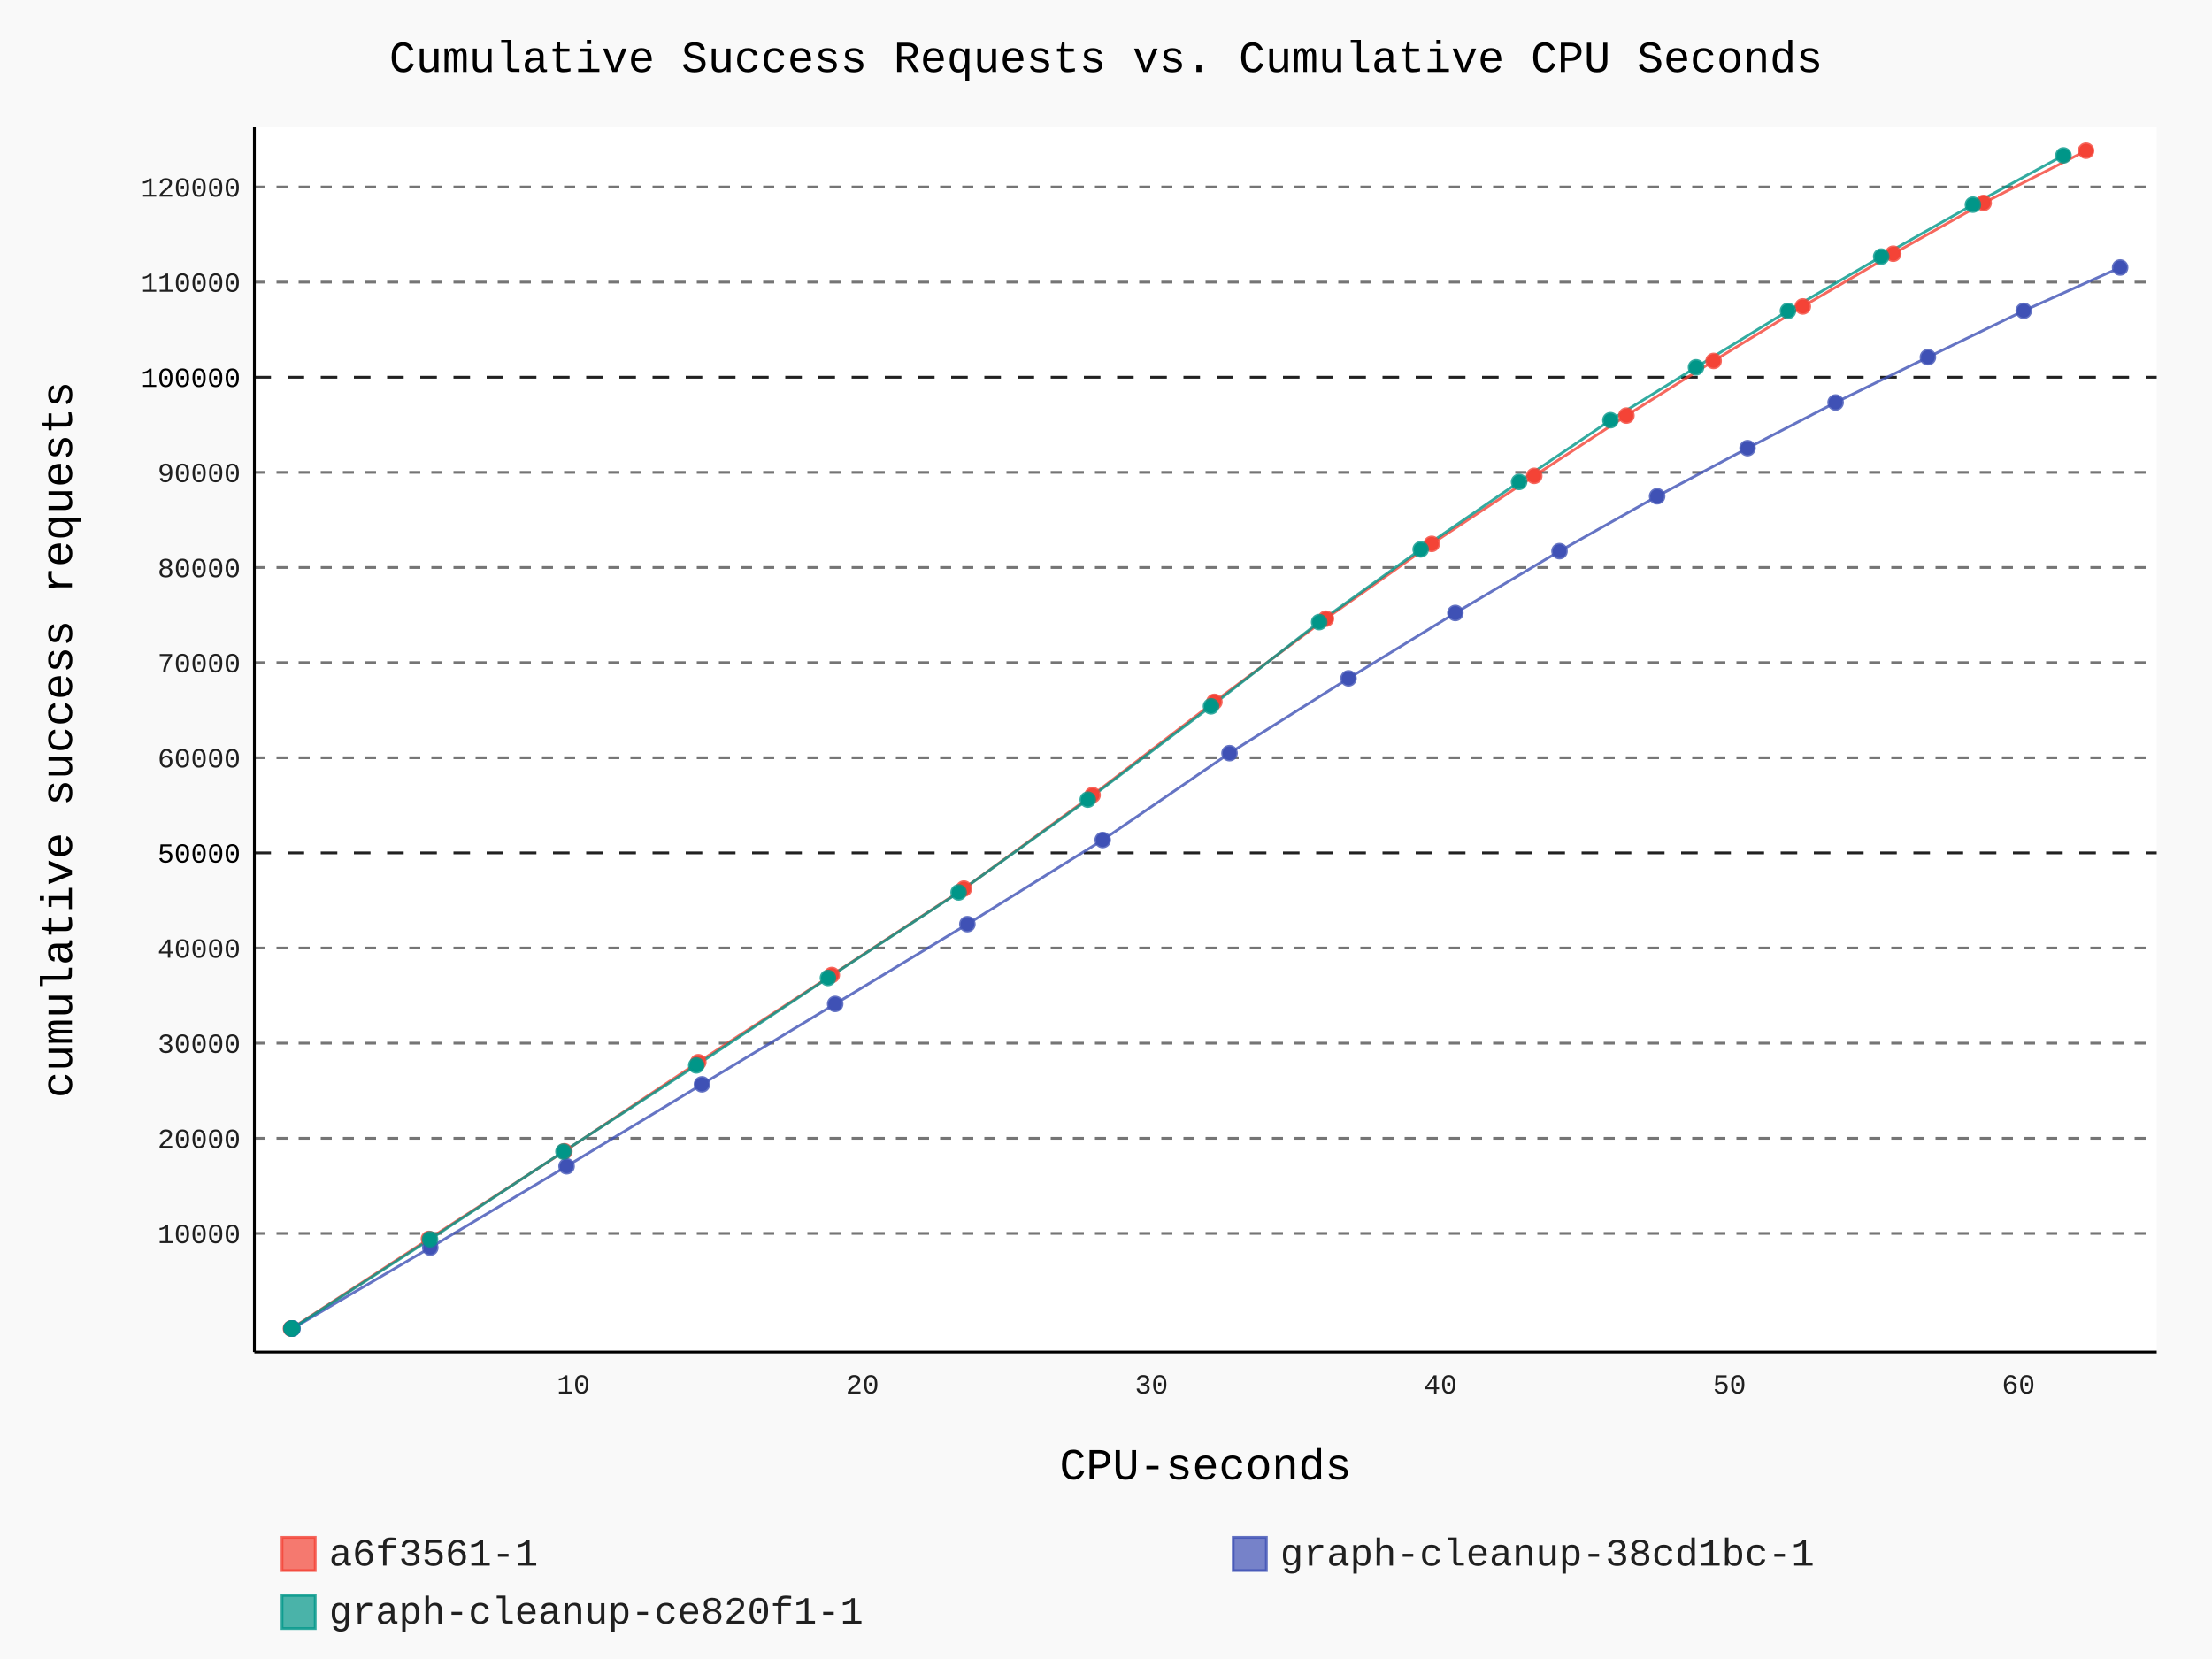
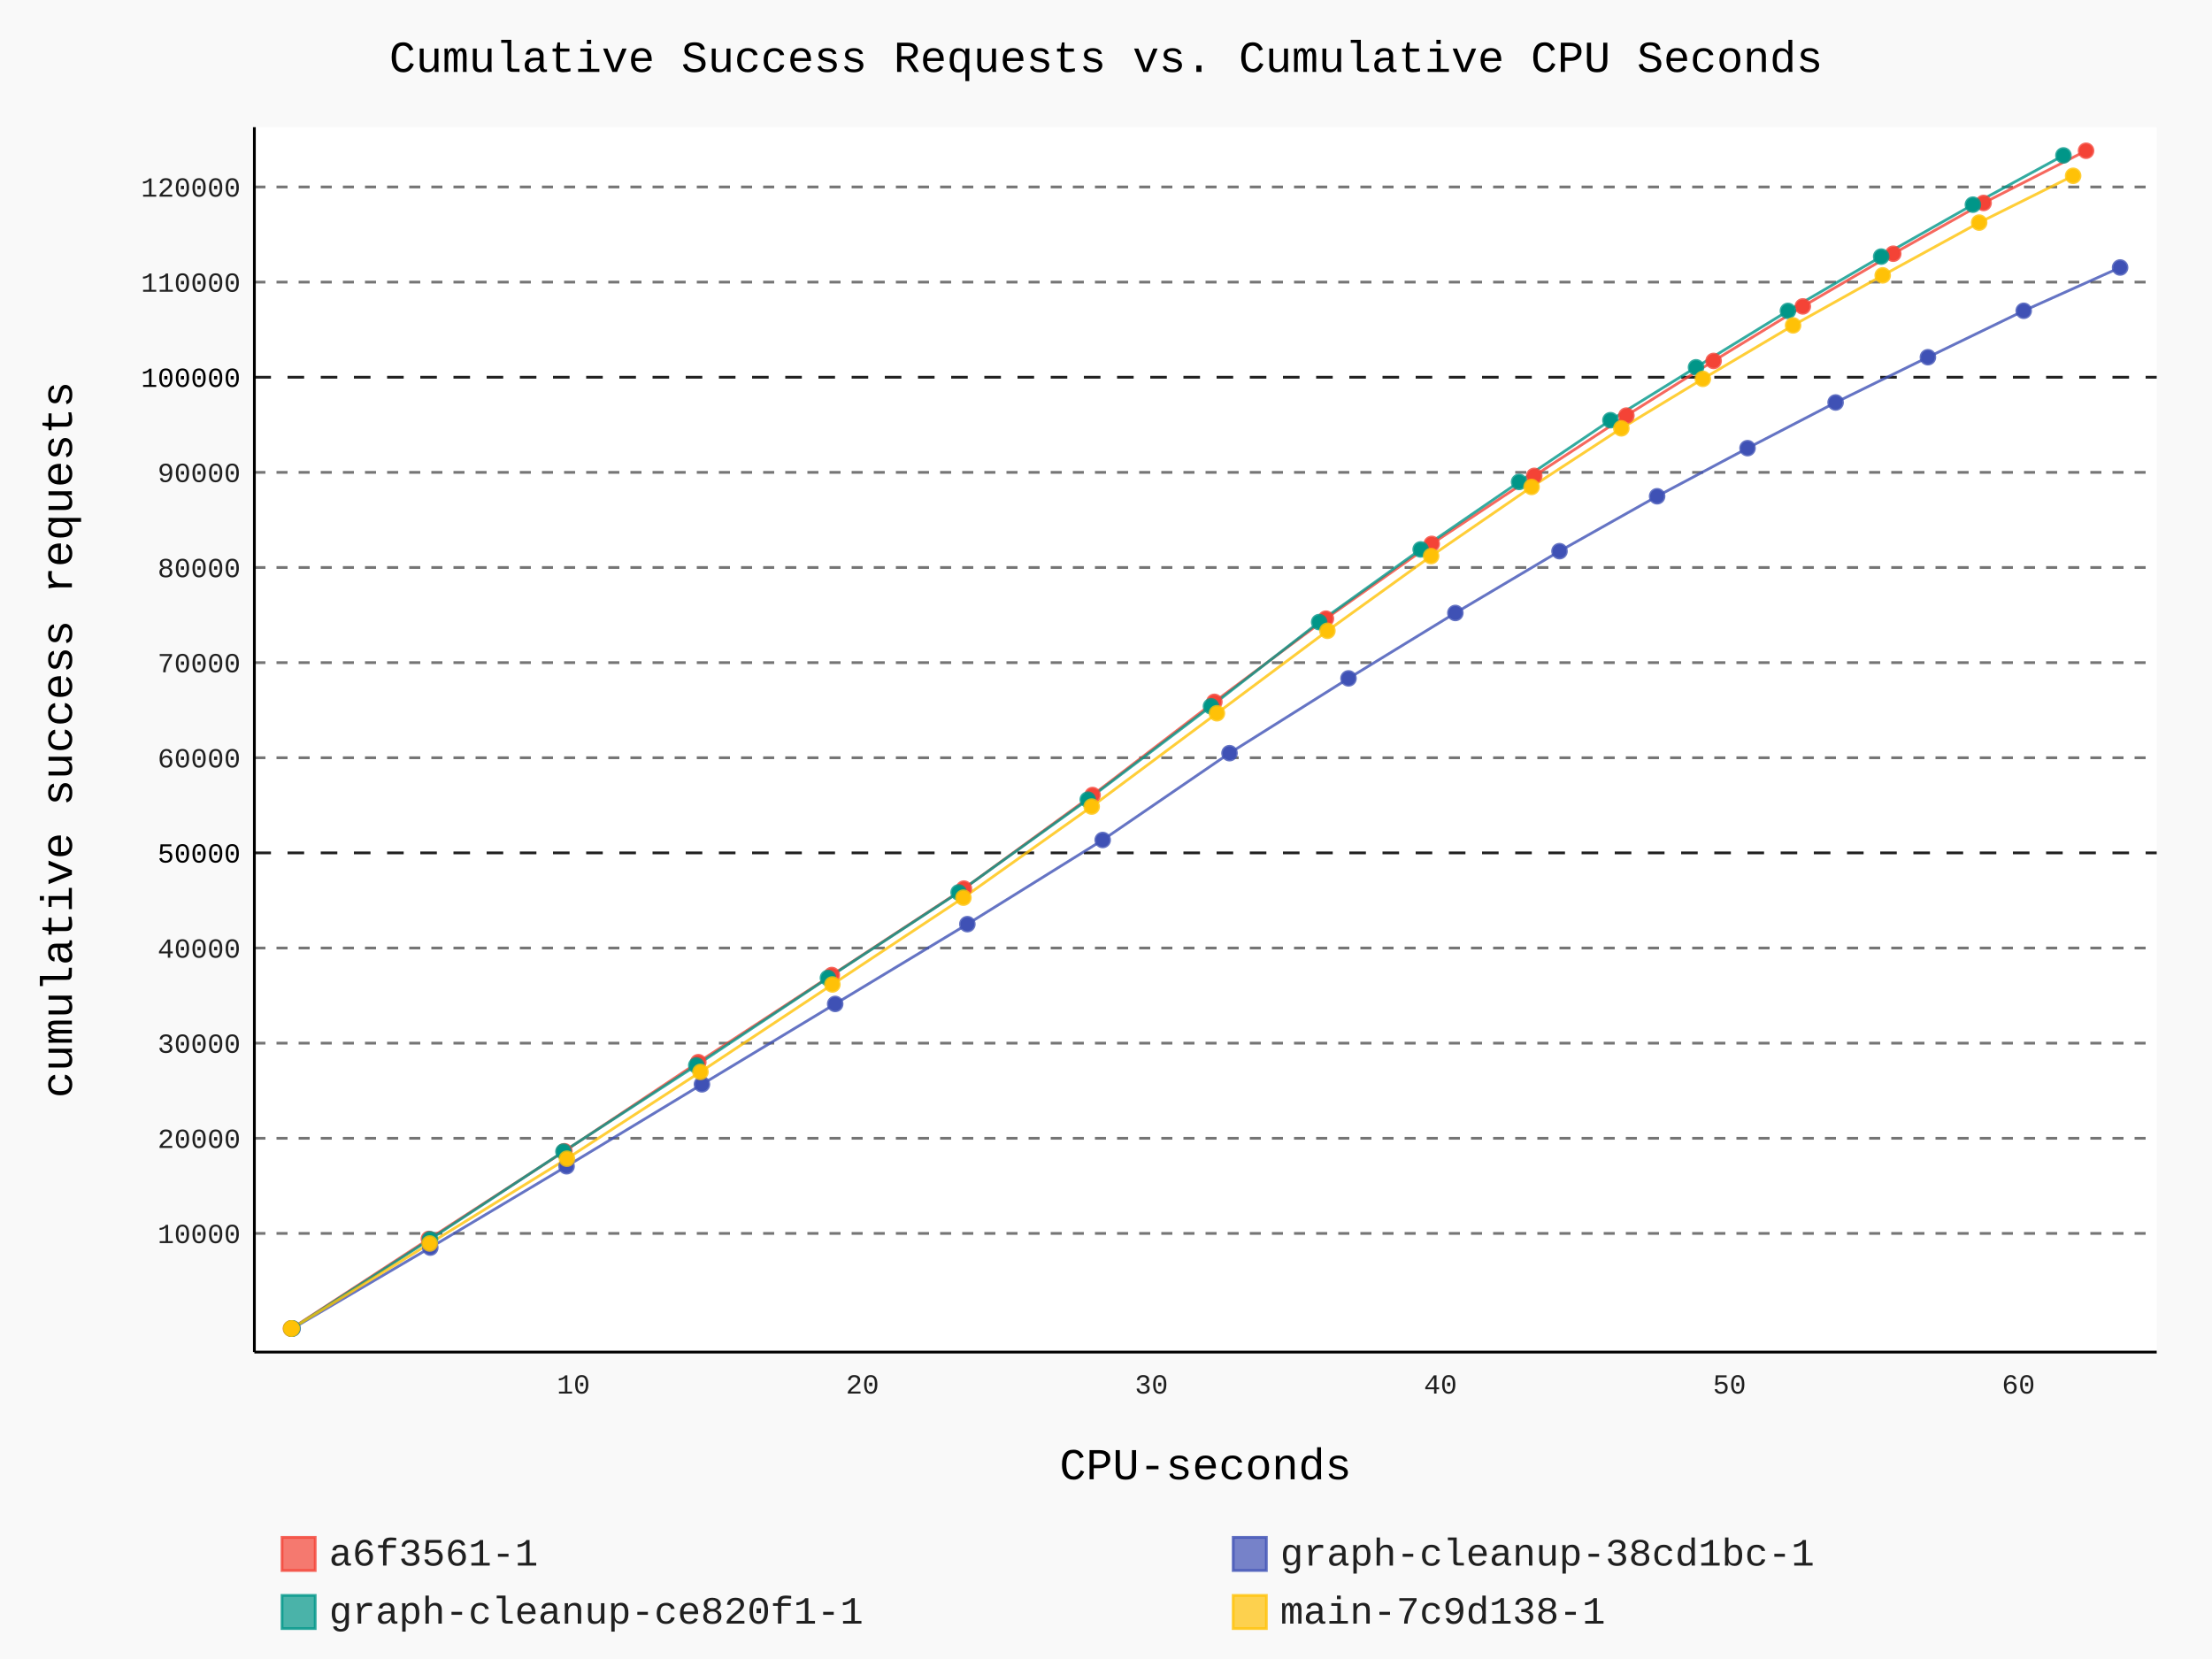
- <svg xmlns="http://www.w3.org/2000/svg" id="chart-7c202632-ea3e-4c94-93fb-b7f7bcd3e30f" class="pygal-chart" viewBox="0 0 800 600">
+ <svg xmlns="http://www.w3.org/2000/svg" id="chart-12bc5082-fd67-4947-adc2-52ed487b0d6b" class="pygal-chart" viewBox="0 0 800 600">
  <defs>
-     <style type="text/css">#chart-7c202632-ea3e-4c94-93fb-b7f7bcd3e30f{-webkit-user-select:none;-webkit-font-smoothing:antialiased;font-family:Consolas,"Liberation Mono",Menlo,Courier,monospace}#chart-7c202632-ea3e-4c94-93fb-b7f7bcd3e30f .title{font-family:Consolas,"Liberation Mono",Menlo,Courier,monospace;font-size:16px}#chart-7c202632-ea3e-4c94-93fb-b7f7bcd3e30f .legends .legend text{font-family:Consolas,"Liberation Mono",Menlo,Courier,monospace;font-size:14px}#chart-7c202632-ea3e-4c94-93fb-b7f7bcd3e30f .axis text{font-family:Consolas,"Liberation Mono",Menlo,Courier,monospace;font-size:10px}#chart-7c202632-ea3e-4c94-93fb-b7f7bcd3e30f .axis text.major{font-family:Consolas,"Liberation Mono",Menlo,Courier,monospace;font-size:10px}#chart-7c202632-ea3e-4c94-93fb-b7f7bcd3e30f .text-overlay text.value{font-family:Consolas,"Liberation Mono",Menlo,Courier,monospace;font-size:16px}#chart-7c202632-ea3e-4c94-93fb-b7f7bcd3e30f .text-overlay text.label{font-family:Consolas,"Liberation Mono",Menlo,Courier,monospace;font-size:10px}#chart-7c202632-ea3e-4c94-93fb-b7f7bcd3e30f .tooltip{font-family:Consolas,"Liberation Mono",Menlo,Courier,monospace;font-size:14px}#chart-7c202632-ea3e-4c94-93fb-b7f7bcd3e30f text.no_data{font-family:Consolas,"Liberation Mono",Menlo,Courier,monospace;font-size:64px}
- #chart-7c202632-ea3e-4c94-93fb-b7f7bcd3e30f{background-color:rgba(249,249,249,1)}#chart-7c202632-ea3e-4c94-93fb-b7f7bcd3e30f path,#chart-7c202632-ea3e-4c94-93fb-b7f7bcd3e30f line,#chart-7c202632-ea3e-4c94-93fb-b7f7bcd3e30f rect,#chart-7c202632-ea3e-4c94-93fb-b7f7bcd3e30f circle{-webkit-transition:150ms;-moz-transition:150ms;transition:150ms}#chart-7c202632-ea3e-4c94-93fb-b7f7bcd3e30f .graph &gt; .background{fill:rgba(249,249,249,1)}#chart-7c202632-ea3e-4c94-93fb-b7f7bcd3e30f .plot &gt; .background{fill:rgba(255,255,255,1)}#chart-7c202632-ea3e-4c94-93fb-b7f7bcd3e30f .graph{fill:rgba(0,0,0,.87)}#chart-7c202632-ea3e-4c94-93fb-b7f7bcd3e30f text.no_data{fill:rgba(0,0,0,1)}#chart-7c202632-ea3e-4c94-93fb-b7f7bcd3e30f .title{fill:rgba(0,0,0,1)}#chart-7c202632-ea3e-4c94-93fb-b7f7bcd3e30f .legends .legend text{fill:rgba(0,0,0,.87)}#chart-7c202632-ea3e-4c94-93fb-b7f7bcd3e30f .legends .legend:hover text{fill:rgba(0,0,0,1)}#chart-7c202632-ea3e-4c94-93fb-b7f7bcd3e30f .axis .line{stroke:rgba(0,0,0,1)}#chart-7c202632-ea3e-4c94-93fb-b7f7bcd3e30f .axis .guide.line{stroke:rgba(0,0,0,.54)}#chart-7c202632-ea3e-4c94-93fb-b7f7bcd3e30f .axis .major.line{stroke:rgba(0,0,0,.87)}#chart-7c202632-ea3e-4c94-93fb-b7f7bcd3e30f .axis text.major{fill:rgba(0,0,0,1)}#chart-7c202632-ea3e-4c94-93fb-b7f7bcd3e30f .axis.y .guides:hover .guide.line,#chart-7c202632-ea3e-4c94-93fb-b7f7bcd3e30f .line-graph .axis.x .guides:hover .guide.line,#chart-7c202632-ea3e-4c94-93fb-b7f7bcd3e30f .stackedline-graph .axis.x .guides:hover .guide.line,#chart-7c202632-ea3e-4c94-93fb-b7f7bcd3e30f .xy-graph .axis.x .guides:hover .guide.line{stroke:rgba(0,0,0,1)}#chart-7c202632-ea3e-4c94-93fb-b7f7bcd3e30f .axis .guides:hover text{fill:rgba(0,0,0,1)}#chart-7c202632-ea3e-4c94-93fb-b7f7bcd3e30f .reactive{fill-opacity:.7;stroke-opacity:.8}#chart-7c202632-ea3e-4c94-93fb-b7f7bcd3e30f .ci{stroke:rgba(0,0,0,.87)}#chart-7c202632-ea3e-4c94-93fb-b7f7bcd3e30f .reactive.active,#chart-7c202632-ea3e-4c94-93fb-b7f7bcd3e30f .active .reactive{fill-opacity:.8;stroke-opacity:.9;stroke-width:4}#chart-7c202632-ea3e-4c94-93fb-b7f7bcd3e30f .ci .reactive.active{stroke-width:1.5}#chart-7c202632-ea3e-4c94-93fb-b7f7bcd3e30f .series text{fill:rgba(0,0,0,1)}#chart-7c202632-ea3e-4c94-93fb-b7f7bcd3e30f .tooltip rect{fill:rgba(255,255,255,1);stroke:rgba(0,0,0,1);-webkit-transition:opacity 150ms;-moz-transition:opacity 150ms;transition:opacity 150ms}#chart-7c202632-ea3e-4c94-93fb-b7f7bcd3e30f .tooltip .label{fill:rgba(0,0,0,.87)}#chart-7c202632-ea3e-4c94-93fb-b7f7bcd3e30f .tooltip .label{fill:rgba(0,0,0,.87)}#chart-7c202632-ea3e-4c94-93fb-b7f7bcd3e30f .tooltip .legend{font-size:.8em;fill:rgba(0,0,0,.54)}#chart-7c202632-ea3e-4c94-93fb-b7f7bcd3e30f .tooltip .x_label{font-size:.6em;fill:rgba(0,0,0,1)}#chart-7c202632-ea3e-4c94-93fb-b7f7bcd3e30f .tooltip .xlink{font-size:.5em;text-decoration:underline}#chart-7c202632-ea3e-4c94-93fb-b7f7bcd3e30f .tooltip .value{font-size:1.5em}#chart-7c202632-ea3e-4c94-93fb-b7f7bcd3e30f .bound{font-size:.5em}#chart-7c202632-ea3e-4c94-93fb-b7f7bcd3e30f .max-value{font-size:.75em;fill:rgba(0,0,0,.54)}#chart-7c202632-ea3e-4c94-93fb-b7f7bcd3e30f .map-element{fill:rgba(255,255,255,1);stroke:rgba(0,0,0,.54) !important}#chart-7c202632-ea3e-4c94-93fb-b7f7bcd3e30f .map-element .reactive{fill-opacity:inherit;stroke-opacity:inherit}#chart-7c202632-ea3e-4c94-93fb-b7f7bcd3e30f .color-0,#chart-7c202632-ea3e-4c94-93fb-b7f7bcd3e30f .color-0 a:visited{stroke:#F44336;fill:#F44336}#chart-7c202632-ea3e-4c94-93fb-b7f7bcd3e30f .color-1,#chart-7c202632-ea3e-4c94-93fb-b7f7bcd3e30f .color-1 a:visited{stroke:#3F51B5;fill:#3F51B5}#chart-7c202632-ea3e-4c94-93fb-b7f7bcd3e30f .color-2,#chart-7c202632-ea3e-4c94-93fb-b7f7bcd3e30f .color-2 a:visited{stroke:#009688;fill:#009688}#chart-7c202632-ea3e-4c94-93fb-b7f7bcd3e30f .text-overlay .color-0 text{fill:black}#chart-7c202632-ea3e-4c94-93fb-b7f7bcd3e30f .text-overlay .color-1 text{fill:black}#chart-7c202632-ea3e-4c94-93fb-b7f7bcd3e30f .text-overlay .color-2 text{fill:black}
- #chart-7c202632-ea3e-4c94-93fb-b7f7bcd3e30f text.no_data{text-anchor:middle}#chart-7c202632-ea3e-4c94-93fb-b7f7bcd3e30f .guide.line{fill:none}#chart-7c202632-ea3e-4c94-93fb-b7f7bcd3e30f .centered{text-anchor:middle}#chart-7c202632-ea3e-4c94-93fb-b7f7bcd3e30f .title{text-anchor:middle}#chart-7c202632-ea3e-4c94-93fb-b7f7bcd3e30f .legends .legend text{fill-opacity:1}#chart-7c202632-ea3e-4c94-93fb-b7f7bcd3e30f .axis.x text{text-anchor:middle}#chart-7c202632-ea3e-4c94-93fb-b7f7bcd3e30f .axis.x:not(.web) text[transform]{text-anchor:start}#chart-7c202632-ea3e-4c94-93fb-b7f7bcd3e30f .axis.x:not(.web) text[transform].backwards{text-anchor:end}#chart-7c202632-ea3e-4c94-93fb-b7f7bcd3e30f .axis.y text{text-anchor:end}#chart-7c202632-ea3e-4c94-93fb-b7f7bcd3e30f .axis.y text[transform].backwards{text-anchor:start}#chart-7c202632-ea3e-4c94-93fb-b7f7bcd3e30f .axis.y2 text{text-anchor:start}#chart-7c202632-ea3e-4c94-93fb-b7f7bcd3e30f .axis.y2 text[transform].backwards{text-anchor:end}#chart-7c202632-ea3e-4c94-93fb-b7f7bcd3e30f .axis .guide.line{stroke-dasharray:4,4}#chart-7c202632-ea3e-4c94-93fb-b7f7bcd3e30f .axis .major.guide.line{stroke-dasharray:6,6}#chart-7c202632-ea3e-4c94-93fb-b7f7bcd3e30f .horizontal .axis.y .guide.line,#chart-7c202632-ea3e-4c94-93fb-b7f7bcd3e30f .horizontal .axis.y2 .guide.line,#chart-7c202632-ea3e-4c94-93fb-b7f7bcd3e30f .vertical .axis.x .guide.line{opacity:0}#chart-7c202632-ea3e-4c94-93fb-b7f7bcd3e30f .horizontal .axis.always_show .guide.line,#chart-7c202632-ea3e-4c94-93fb-b7f7bcd3e30f .vertical .axis.always_show .guide.line{opacity:1 !important}#chart-7c202632-ea3e-4c94-93fb-b7f7bcd3e30f .axis.y .guides:hover .guide.line,#chart-7c202632-ea3e-4c94-93fb-b7f7bcd3e30f .axis.y2 .guides:hover .guide.line,#chart-7c202632-ea3e-4c94-93fb-b7f7bcd3e30f .axis.x .guides:hover .guide.line{opacity:1}#chart-7c202632-ea3e-4c94-93fb-b7f7bcd3e30f .axis .guides:hover text{opacity:1}#chart-7c202632-ea3e-4c94-93fb-b7f7bcd3e30f .nofill{fill:none}#chart-7c202632-ea3e-4c94-93fb-b7f7bcd3e30f .subtle-fill{fill-opacity:.2}#chart-7c202632-ea3e-4c94-93fb-b7f7bcd3e30f .dot{stroke-width:1px;fill-opacity:1}#chart-7c202632-ea3e-4c94-93fb-b7f7bcd3e30f .dot.active{stroke-width:5px}#chart-7c202632-ea3e-4c94-93fb-b7f7bcd3e30f .dot.negative{fill:transparent}#chart-7c202632-ea3e-4c94-93fb-b7f7bcd3e30f text,#chart-7c202632-ea3e-4c94-93fb-b7f7bcd3e30f tspan{stroke:none !important}#chart-7c202632-ea3e-4c94-93fb-b7f7bcd3e30f .series text.active{opacity:1}#chart-7c202632-ea3e-4c94-93fb-b7f7bcd3e30f .tooltip rect{fill-opacity:.95;stroke-width:.5}#chart-7c202632-ea3e-4c94-93fb-b7f7bcd3e30f .tooltip text{fill-opacity:1}#chart-7c202632-ea3e-4c94-93fb-b7f7bcd3e30f .showable{visibility:hidden}#chart-7c202632-ea3e-4c94-93fb-b7f7bcd3e30f .showable.shown{visibility:visible}#chart-7c202632-ea3e-4c94-93fb-b7f7bcd3e30f .gauge-background{fill:rgba(229,229,229,1);stroke:none}#chart-7c202632-ea3e-4c94-93fb-b7f7bcd3e30f .bg-lines{stroke:rgba(249,249,249,1);stroke-width:2px}</style>
+     <style type="text/css">#chart-12bc5082-fd67-4947-adc2-52ed487b0d6b{-webkit-user-select:none;-webkit-font-smoothing:antialiased;font-family:Consolas,"Liberation Mono",Menlo,Courier,monospace}#chart-12bc5082-fd67-4947-adc2-52ed487b0d6b .title{font-family:Consolas,"Liberation Mono",Menlo,Courier,monospace;font-size:16px}#chart-12bc5082-fd67-4947-adc2-52ed487b0d6b .legends .legend text{font-family:Consolas,"Liberation Mono",Menlo,Courier,monospace;font-size:14px}#chart-12bc5082-fd67-4947-adc2-52ed487b0d6b .axis text{font-family:Consolas,"Liberation Mono",Menlo,Courier,monospace;font-size:10px}#chart-12bc5082-fd67-4947-adc2-52ed487b0d6b .axis text.major{font-family:Consolas,"Liberation Mono",Menlo,Courier,monospace;font-size:10px}#chart-12bc5082-fd67-4947-adc2-52ed487b0d6b .text-overlay text.value{font-family:Consolas,"Liberation Mono",Menlo,Courier,monospace;font-size:16px}#chart-12bc5082-fd67-4947-adc2-52ed487b0d6b .text-overlay text.label{font-family:Consolas,"Liberation Mono",Menlo,Courier,monospace;font-size:10px}#chart-12bc5082-fd67-4947-adc2-52ed487b0d6b .tooltip{font-family:Consolas,"Liberation Mono",Menlo,Courier,monospace;font-size:14px}#chart-12bc5082-fd67-4947-adc2-52ed487b0d6b text.no_data{font-family:Consolas,"Liberation Mono",Menlo,Courier,monospace;font-size:64px}
+ #chart-12bc5082-fd67-4947-adc2-52ed487b0d6b{background-color:rgba(249,249,249,1)}#chart-12bc5082-fd67-4947-adc2-52ed487b0d6b path,#chart-12bc5082-fd67-4947-adc2-52ed487b0d6b line,#chart-12bc5082-fd67-4947-adc2-52ed487b0d6b rect,#chart-12bc5082-fd67-4947-adc2-52ed487b0d6b circle{-webkit-transition:150ms;-moz-transition:150ms;transition:150ms}#chart-12bc5082-fd67-4947-adc2-52ed487b0d6b .graph &gt; .background{fill:rgba(249,249,249,1)}#chart-12bc5082-fd67-4947-adc2-52ed487b0d6b .plot &gt; .background{fill:rgba(255,255,255,1)}#chart-12bc5082-fd67-4947-adc2-52ed487b0d6b .graph{fill:rgba(0,0,0,.87)}#chart-12bc5082-fd67-4947-adc2-52ed487b0d6b text.no_data{fill:rgba(0,0,0,1)}#chart-12bc5082-fd67-4947-adc2-52ed487b0d6b .title{fill:rgba(0,0,0,1)}#chart-12bc5082-fd67-4947-adc2-52ed487b0d6b .legends .legend text{fill:rgba(0,0,0,.87)}#chart-12bc5082-fd67-4947-adc2-52ed487b0d6b .legends .legend:hover text{fill:rgba(0,0,0,1)}#chart-12bc5082-fd67-4947-adc2-52ed487b0d6b .axis .line{stroke:rgba(0,0,0,1)}#chart-12bc5082-fd67-4947-adc2-52ed487b0d6b .axis .guide.line{stroke:rgba(0,0,0,.54)}#chart-12bc5082-fd67-4947-adc2-52ed487b0d6b .axis .major.line{stroke:rgba(0,0,0,.87)}#chart-12bc5082-fd67-4947-adc2-52ed487b0d6b .axis text.major{fill:rgba(0,0,0,1)}#chart-12bc5082-fd67-4947-adc2-52ed487b0d6b .axis.y .guides:hover .guide.line,#chart-12bc5082-fd67-4947-adc2-52ed487b0d6b .line-graph .axis.x .guides:hover .guide.line,#chart-12bc5082-fd67-4947-adc2-52ed487b0d6b .stackedline-graph .axis.x .guides:hover .guide.line,#chart-12bc5082-fd67-4947-adc2-52ed487b0d6b .xy-graph .axis.x .guides:hover .guide.line{stroke:rgba(0,0,0,1)}#chart-12bc5082-fd67-4947-adc2-52ed487b0d6b .axis .guides:hover text{fill:rgba(0,0,0,1)}#chart-12bc5082-fd67-4947-adc2-52ed487b0d6b .reactive{fill-opacity:.7;stroke-opacity:.8}#chart-12bc5082-fd67-4947-adc2-52ed487b0d6b .ci{stroke:rgba(0,0,0,.87)}#chart-12bc5082-fd67-4947-adc2-52ed487b0d6b .reactive.active,#chart-12bc5082-fd67-4947-adc2-52ed487b0d6b .active .reactive{fill-opacity:.8;stroke-opacity:.9;stroke-width:4}#chart-12bc5082-fd67-4947-adc2-52ed487b0d6b .ci .reactive.active{stroke-width:1.5}#chart-12bc5082-fd67-4947-adc2-52ed487b0d6b .series text{fill:rgba(0,0,0,1)}#chart-12bc5082-fd67-4947-adc2-52ed487b0d6b .tooltip rect{fill:rgba(255,255,255,1);stroke:rgba(0,0,0,1);-webkit-transition:opacity 150ms;-moz-transition:opacity 150ms;transition:opacity 150ms}#chart-12bc5082-fd67-4947-adc2-52ed487b0d6b .tooltip .label{fill:rgba(0,0,0,.87)}#chart-12bc5082-fd67-4947-adc2-52ed487b0d6b .tooltip .label{fill:rgba(0,0,0,.87)}#chart-12bc5082-fd67-4947-adc2-52ed487b0d6b .tooltip .legend{font-size:.8em;fill:rgba(0,0,0,.54)}#chart-12bc5082-fd67-4947-adc2-52ed487b0d6b .tooltip .x_label{font-size:.6em;fill:rgba(0,0,0,1)}#chart-12bc5082-fd67-4947-adc2-52ed487b0d6b .tooltip .xlink{font-size:.5em;text-decoration:underline}#chart-12bc5082-fd67-4947-adc2-52ed487b0d6b .tooltip .value{font-size:1.5em}#chart-12bc5082-fd67-4947-adc2-52ed487b0d6b .bound{font-size:.5em}#chart-12bc5082-fd67-4947-adc2-52ed487b0d6b .max-value{font-size:.75em;fill:rgba(0,0,0,.54)}#chart-12bc5082-fd67-4947-adc2-52ed487b0d6b .map-element{fill:rgba(255,255,255,1);stroke:rgba(0,0,0,.54) !important}#chart-12bc5082-fd67-4947-adc2-52ed487b0d6b .map-element .reactive{fill-opacity:inherit;stroke-opacity:inherit}#chart-12bc5082-fd67-4947-adc2-52ed487b0d6b .color-0,#chart-12bc5082-fd67-4947-adc2-52ed487b0d6b .color-0 a:visited{stroke:#F44336;fill:#F44336}#chart-12bc5082-fd67-4947-adc2-52ed487b0d6b .color-1,#chart-12bc5082-fd67-4947-adc2-52ed487b0d6b .color-1 a:visited{stroke:#3F51B5;fill:#3F51B5}#chart-12bc5082-fd67-4947-adc2-52ed487b0d6b .color-2,#chart-12bc5082-fd67-4947-adc2-52ed487b0d6b .color-2 a:visited{stroke:#009688;fill:#009688}#chart-12bc5082-fd67-4947-adc2-52ed487b0d6b .color-3,#chart-12bc5082-fd67-4947-adc2-52ed487b0d6b .color-3 a:visited{stroke:#FFC107;fill:#FFC107}#chart-12bc5082-fd67-4947-adc2-52ed487b0d6b .text-overlay .color-0 text{fill:black}#chart-12bc5082-fd67-4947-adc2-52ed487b0d6b .text-overlay .color-1 text{fill:black}#chart-12bc5082-fd67-4947-adc2-52ed487b0d6b .text-overlay .color-2 text{fill:black}#chart-12bc5082-fd67-4947-adc2-52ed487b0d6b .text-overlay .color-3 text{fill:black}
+ #chart-12bc5082-fd67-4947-adc2-52ed487b0d6b text.no_data{text-anchor:middle}#chart-12bc5082-fd67-4947-adc2-52ed487b0d6b .guide.line{fill:none}#chart-12bc5082-fd67-4947-adc2-52ed487b0d6b .centered{text-anchor:middle}#chart-12bc5082-fd67-4947-adc2-52ed487b0d6b .title{text-anchor:middle}#chart-12bc5082-fd67-4947-adc2-52ed487b0d6b .legends .legend text{fill-opacity:1}#chart-12bc5082-fd67-4947-adc2-52ed487b0d6b .axis.x text{text-anchor:middle}#chart-12bc5082-fd67-4947-adc2-52ed487b0d6b .axis.x:not(.web) text[transform]{text-anchor:start}#chart-12bc5082-fd67-4947-adc2-52ed487b0d6b .axis.x:not(.web) text[transform].backwards{text-anchor:end}#chart-12bc5082-fd67-4947-adc2-52ed487b0d6b .axis.y text{text-anchor:end}#chart-12bc5082-fd67-4947-adc2-52ed487b0d6b .axis.y text[transform].backwards{text-anchor:start}#chart-12bc5082-fd67-4947-adc2-52ed487b0d6b .axis.y2 text{text-anchor:start}#chart-12bc5082-fd67-4947-adc2-52ed487b0d6b .axis.y2 text[transform].backwards{text-anchor:end}#chart-12bc5082-fd67-4947-adc2-52ed487b0d6b .axis .guide.line{stroke-dasharray:4,4}#chart-12bc5082-fd67-4947-adc2-52ed487b0d6b .axis .major.guide.line{stroke-dasharray:6,6}#chart-12bc5082-fd67-4947-adc2-52ed487b0d6b .horizontal .axis.y .guide.line,#chart-12bc5082-fd67-4947-adc2-52ed487b0d6b .horizontal .axis.y2 .guide.line,#chart-12bc5082-fd67-4947-adc2-52ed487b0d6b .vertical .axis.x .guide.line{opacity:0}#chart-12bc5082-fd67-4947-adc2-52ed487b0d6b .horizontal .axis.always_show .guide.line,#chart-12bc5082-fd67-4947-adc2-52ed487b0d6b .vertical .axis.always_show .guide.line{opacity:1 !important}#chart-12bc5082-fd67-4947-adc2-52ed487b0d6b .axis.y .guides:hover .guide.line,#chart-12bc5082-fd67-4947-adc2-52ed487b0d6b .axis.y2 .guides:hover .guide.line,#chart-12bc5082-fd67-4947-adc2-52ed487b0d6b .axis.x .guides:hover .guide.line{opacity:1}#chart-12bc5082-fd67-4947-adc2-52ed487b0d6b .axis .guides:hover text{opacity:1}#chart-12bc5082-fd67-4947-adc2-52ed487b0d6b .nofill{fill:none}#chart-12bc5082-fd67-4947-adc2-52ed487b0d6b .subtle-fill{fill-opacity:.2}#chart-12bc5082-fd67-4947-adc2-52ed487b0d6b .dot{stroke-width:1px;fill-opacity:1}#chart-12bc5082-fd67-4947-adc2-52ed487b0d6b .dot.active{stroke-width:5px}#chart-12bc5082-fd67-4947-adc2-52ed487b0d6b .dot.negative{fill:transparent}#chart-12bc5082-fd67-4947-adc2-52ed487b0d6b text,#chart-12bc5082-fd67-4947-adc2-52ed487b0d6b tspan{stroke:none !important}#chart-12bc5082-fd67-4947-adc2-52ed487b0d6b .series text.active{opacity:1}#chart-12bc5082-fd67-4947-adc2-52ed487b0d6b .tooltip rect{fill-opacity:.95;stroke-width:.5}#chart-12bc5082-fd67-4947-adc2-52ed487b0d6b .tooltip text{fill-opacity:1}#chart-12bc5082-fd67-4947-adc2-52ed487b0d6b .showable{visibility:hidden}#chart-12bc5082-fd67-4947-adc2-52ed487b0d6b .showable.shown{visibility:visible}#chart-12bc5082-fd67-4947-adc2-52ed487b0d6b .gauge-background{fill:rgba(229,229,229,1);stroke:none}#chart-12bc5082-fd67-4947-adc2-52ed487b0d6b .bg-lines{stroke:rgba(249,249,249,1);stroke-width:2px}</style>
  </defs>
  <g class="graph xy-graph vertical">
    <rect x="0" y="0" width="800" height="600" class="background" />
    <g transform="translate(92, 46)" class="plot">
      <rect x="0" y="0" width="688.0" height="443.0" class="background" />
      <g class="axis y always_show">
        <path d="M0 443 h688" class="line" />
        <g class="guides">
          <path d="M0 400.079 h688" class="guide line" />
          <text x="-5" y="403.579" class="">10000</text>
        </g>
        <g class="guides">
          <path d="M0 365.674 h688" class="guide line" />
          <text x="-5" y="369.174" class="">20000</text>
        </g>
        <g class="guides">
          <path d="M0 331.268 h688" class="guide line" />
          <text x="-5" y="334.768" class="">30000</text>
        </g>
        <g class="guides">
          <path d="M0 296.863 h688" class="guide line" />
          <text x="-5" y="300.363" class="">40000</text>
        </g>
        <g class="guides">
          <path d="M0 262.458 h688" class="major guide line" />
          <text x="-5" y="265.958" class="major">50000</text>
        </g>
        <g class="guides">
          <path d="M0 228.052 h688" class="guide line" />
          <text x="-5" y="231.552" class="">60000</text>
        </g>
        <g class="guides">
          <path d="M0 193.647 h688" class="guide line" />
          <text x="-5" y="197.147" class="">70000</text>
        </g>
        <g class="guides">
          <path d="M0 159.242 h688" class="guide line" />
          <text x="-5" y="162.742" class="">80000</text>
        </g>
        <g class="guides">
          <path d="M0 124.837 h688" class="guide line" />
          <text x="-5" y="128.337" class="">90000</text>
        </g>
        <g class="guides">
          <path d="M0 90.431 h688" class="major guide line" />
          <text x="-5" y="93.931" class="major">100000</text>
        </g>
        <g class="guides">
          <path d="M0 56.026 h688" class="guide line" />
          <text x="-5" y="59.526" class="">110000</text>
        </g>
        <g class="guides">
          <path d="M0 21.621 h688" class="guide line" />
          <text x="-5" y="25.121" class="">120000</text>
        </g>
      </g>
      <g class="axis x">
        <path d="M0 0 v443" class="line" />
        <g class="guides">
          <path d="M115.397 0 v443" class="guide line" />
          <text x="115.397" y="458.0" class="">10</text>
        </g>
        <g class="guides">
          <path d="M219.918 0 v443" class="guide line" />
          <text x="219.918" y="458.0" class="">20</text>
        </g>
        <g class="guides">
          <path d="M324.439 0 v443" class="guide line" />
          <text x="324.439" y="458.0" class="">30</text>
        </g>
        <g class="guides">
          <path d="M428.959 0 v443" class="guide line" />
          <text x="428.959" y="458.0" class="">40</text>
        </g>
        <g class="guides">
          <path d="M533.48 0 v443" class="guide line" />
          <text x="533.48" y="458.0" class="">50</text>
        </g>
        <g class="guides">
          <path d="M638.001 0 v443" class="guide line" />
          <text x="638.001" y="458.0" class="">60</text>
        </g>
      </g>
      <g class="series serie-0 color-0">
        <path d="M13.231 434.481 L13.479 434.46 63.127 402.074 112.117 370.367 160.551 338.156 208.834 306.631 256.612 275.374 303.141 241.536 347.194 207.836 387.53 177.749 425.792 150.709 462.883 126.106 496.205 104.304 527.75 84.538 560.011 64.817 592.715 45.763 625.393 27.401 662.446 8.519" class="line reactive nofill" />
      </g>
      <g class="series serie-1 color-1">
        <path d="M13.491 434.481 L13.815 434.46 63.614 405.212 112.902 375.796 161.868 346.162 210.054 317.083 257.861 288.231 306.804 257.796 352.668 226.394 395.706 199.341 434.345 175.688 472.013 153.338 507.318 133.479 540.018 116.08 571.873 99.563 605.258 83.189 639.903 66.403 674.769 50.741" class="line reactive nofill" />
      </g>
      <g class="series serie-2 color-2">
        <path d="M13.382 434.481 L13.686 434.46 63.52 402.215 111.779 370.483 159.824 339.316 207.437 307.69 254.697 276.757 301.413 243.201 345.969 209.446 385.094 178.987 421.801 152.701 457.398 128.294 490.437 105.969 521.39 86.843 554.63 66.444 588.358 46.802 621.523 28.017 654.266 10.215" class="line reactive nofill" />
      </g>
+       <g class="series serie-3 color-3">
+         <path d="M13.294 434.481 L13.548 434.46 63.416 403.719 113.024 373.06 161.325 341.676 209.037 310.04 256.425 278.649 302.819 245.706 348.114 211.958 388.074 182.139 425.575 155.113 461.908 130.108 494.379 108.907 523.852 91.02 556.495 71.684 588.906 53.587 623.787 34.506 657.779 17.578" class="line reactive nofill" />
+       </g>
    </g>
    <g class="titles">
      <text x="400.0" y="26" class="title plot_title">Cumulative Success Requests vs. Cumulative CPU Seconds</text>
      <text x="436.0" y="535.0" class="title">CPU-seconds</text>
      <text x="0" y="293.5" class="title" transform="rotate(-90 0 267.5)">cumulative success requests</text>
    </g>
    <g transform="translate(92, 46)" class="plot overlay">
      <g class="series serie-0 color-0">
        <g class="dots">
          <circle cx="13.231" cy="434.481" r="2.5" class="dot reactive tooltip-trigger" />
        </g>
        <g class="dots">
          <circle cx="13.479" cy="434.46" r="2.5" class="dot reactive tooltip-trigger" />
        </g>
        <g class="dots">
          <circle cx="63.127" cy="402.074" r="2.5" class="dot reactive tooltip-trigger" />
        </g>
        <g class="dots">
          <circle cx="112.117" cy="370.367" r="2.5" class="dot reactive tooltip-trigger" />
        </g>
        <g class="dots">
          <circle cx="160.551" cy="338.156" r="2.5" class="dot reactive tooltip-trigger" />
        </g>
        <g class="dots">
          <circle cx="208.834" cy="306.631" r="2.5" class="dot reactive tooltip-trigger" />
        </g>
        <g class="dots">
          <circle cx="256.612" cy="275.374" r="2.5" class="dot reactive tooltip-trigger" />
        </g>
        <g class="dots">
          <circle cx="303.141" cy="241.536" r="2.5" class="dot reactive tooltip-trigger" />
        </g>
        <g class="dots">
          <circle cx="347.194" cy="207.836" r="2.5" class="dot reactive tooltip-trigger" />
        </g>
        <g class="dots">
          <circle cx="387.53" cy="177.749" r="2.5" class="dot reactive tooltip-trigger" />
        </g>
        <g class="dots">
          <circle cx="425.792" cy="150.709" r="2.5" class="dot reactive tooltip-trigger" />
        </g>
        <g class="dots">
          <circle cx="462.883" cy="126.106" r="2.5" class="dot reactive tooltip-trigger" />
        </g>
        <g class="dots">
          <circle cx="496.205" cy="104.304" r="2.5" class="dot reactive tooltip-trigger" />
        </g>
        <g class="dots">
          <circle cx="527.75" cy="84.538" r="2.5" class="dot reactive tooltip-trigger" />
        </g>
        <g class="dots">
          <circle cx="560.011" cy="64.817" r="2.5" class="dot reactive tooltip-trigger" />
        </g>
        <g class="dots">
          <circle cx="592.715" cy="45.763" r="2.5" class="dot reactive tooltip-trigger" />
        </g>
        <g class="dots">
          <circle cx="625.393" cy="27.401" r="2.5" class="dot reactive tooltip-trigger" />
        </g>
        <g class="dots">
          <circle cx="662.446" cy="8.519" r="2.5" class="dot reactive tooltip-trigger" />
        </g>
      </g>
      <g class="series serie-1 color-1">
        <g class="dots">
          <circle cx="13.491" cy="434.481" r="2.5" class="dot reactive tooltip-trigger" />
        </g>
        <g class="dots">
          <circle cx="13.815" cy="434.46" r="2.5" class="dot reactive tooltip-trigger" />
        </g>
        <g class="dots">
          <circle cx="63.614" cy="405.212" r="2.5" class="dot reactive tooltip-trigger" />
        </g>
        <g class="dots">
          <circle cx="112.902" cy="375.796" r="2.5" class="dot reactive tooltip-trigger" />
        </g>
        <g class="dots">
          <circle cx="161.868" cy="346.162" r="2.5" class="dot reactive tooltip-trigger" />
        </g>
        <g class="dots">
          <circle cx="210.054" cy="317.083" r="2.5" class="dot reactive tooltip-trigger" />
        </g>
        <g class="dots">
          <circle cx="257.861" cy="288.231" r="2.5" class="dot reactive tooltip-trigger" />
        </g>
        <g class="dots">
          <circle cx="306.804" cy="257.796" r="2.5" class="dot reactive tooltip-trigger" />
        </g>
        <g class="dots">
          <circle cx="352.668" cy="226.394" r="2.5" class="dot reactive tooltip-trigger" />
        </g>
        <g class="dots">
          <circle cx="395.706" cy="199.341" r="2.5" class="dot reactive tooltip-trigger" />
        </g>
        <g class="dots">
          <circle cx="434.345" cy="175.688" r="2.5" class="dot reactive tooltip-trigger" />
        </g>
        <g class="dots">
          <circle cx="472.013" cy="153.338" r="2.5" class="dot reactive tooltip-trigger" />
        </g>
        <g class="dots">
          <circle cx="507.318" cy="133.479" r="2.5" class="dot reactive tooltip-trigger" />
        </g>
        <g class="dots">
          <circle cx="540.018" cy="116.08" r="2.5" class="dot reactive tooltip-trigger" />
        </g>
        <g class="dots">
          <circle cx="571.873" cy="99.563" r="2.5" class="dot reactive tooltip-trigger" />
        </g>
        <g class="dots">
          <circle cx="605.258" cy="83.189" r="2.5" class="dot reactive tooltip-trigger" />
        </g>
        <g class="dots">
          <circle cx="639.903" cy="66.403" r="2.5" class="dot reactive tooltip-trigger" />
        </g>
        <g class="dots">
          <circle cx="674.769" cy="50.741" r="2.5" class="dot reactive tooltip-trigger" />
        </g>
      </g>
      <g class="series serie-2 color-2">
        <g class="dots">
          <circle cx="13.382" cy="434.481" r="2.5" class="dot reactive tooltip-trigger" />
        </g>
        <g class="dots">
          <circle cx="13.686" cy="434.46" r="2.5" class="dot reactive tooltip-trigger" />
        </g>
        <g class="dots">
          <circle cx="63.52" cy="402.215" r="2.5" class="dot reactive tooltip-trigger" />
        </g>
        <g class="dots">
          <circle cx="111.779" cy="370.483" r="2.5" class="dot reactive tooltip-trigger" />
        </g>
        <g class="dots">
          <circle cx="159.824" cy="339.316" r="2.5" class="dot reactive tooltip-trigger" />
        </g>
        <g class="dots">
          <circle cx="207.437" cy="307.69" r="2.5" class="dot reactive tooltip-trigger" />
        </g>
        <g class="dots">
          <circle cx="254.697" cy="276.757" r="2.5" class="dot reactive tooltip-trigger" />
        </g>
        <g class="dots">
          <circle cx="301.413" cy="243.201" r="2.5" class="dot reactive tooltip-trigger" />
        </g>
        <g class="dots">
          <circle cx="345.969" cy="209.446" r="2.5" class="dot reactive tooltip-trigger" />
        </g>
        <g class="dots">
          <circle cx="385.094" cy="178.987" r="2.5" class="dot reactive tooltip-trigger" />
        </g>
        <g class="dots">
          <circle cx="421.801" cy="152.701" r="2.5" class="dot reactive tooltip-trigger" />
        </g>
        <g class="dots">
          <circle cx="457.398" cy="128.294" r="2.5" class="dot reactive tooltip-trigger" />
        </g>
        <g class="dots">
          <circle cx="490.437" cy="105.969" r="2.5" class="dot reactive tooltip-trigger" />
        </g>
        <g class="dots">
          <circle cx="521.39" cy="86.843" r="2.5" class="dot reactive tooltip-trigger" />
        </g>
        <g class="dots">
          <circle cx="554.63" cy="66.444" r="2.5" class="dot reactive tooltip-trigger" />
        </g>
        <g class="dots">
          <circle cx="588.358" cy="46.802" r="2.5" class="dot reactive tooltip-trigger" />
        </g>
        <g class="dots">
          <circle cx="621.523" cy="28.017" r="2.5" class="dot reactive tooltip-trigger" />
        </g>
        <g class="dots">
          <circle cx="654.266" cy="10.215" r="2.5" class="dot reactive tooltip-trigger" />
        </g>
      </g>
+       <g class="series serie-3 color-3">
+         <g class="dots">
+           <circle cx="13.294" cy="434.481" r="2.5" class="dot reactive tooltip-trigger" />
+         </g>
+         <g class="dots">
+           <circle cx="13.548" cy="434.46" r="2.5" class="dot reactive tooltip-trigger" />
+         </g>
+         <g class="dots">
+           <circle cx="63.416" cy="403.719" r="2.5" class="dot reactive tooltip-trigger" />
+         </g>
+         <g class="dots">
+           <circle cx="113.024" cy="373.06" r="2.5" class="dot reactive tooltip-trigger" />
+         </g>
+         <g class="dots">
+           <circle cx="161.325" cy="341.676" r="2.5" class="dot reactive tooltip-trigger" />
+         </g>
+         <g class="dots">
+           <circle cx="209.037" cy="310.04" r="2.5" class="dot reactive tooltip-trigger" />
+         </g>
+         <g class="dots">
+           <circle cx="256.425" cy="278.649" r="2.5" class="dot reactive tooltip-trigger" />
+         </g>
+         <g class="dots">
+           <circle cx="302.819" cy="245.706" r="2.5" class="dot reactive tooltip-trigger" />
+         </g>
+         <g class="dots">
+           <circle cx="348.114" cy="211.958" r="2.5" class="dot reactive tooltip-trigger" />
+         </g>
+         <g class="dots">
+           <circle cx="388.074" cy="182.139" r="2.5" class="dot reactive tooltip-trigger" />
+         </g>
+         <g class="dots">
+           <circle cx="425.575" cy="155.113" r="2.5" class="dot reactive tooltip-trigger" />
+         </g>
+         <g class="dots">
+           <circle cx="461.908" cy="130.108" r="2.5" class="dot reactive tooltip-trigger" />
+         </g>
+         <g class="dots">
+           <circle cx="494.379" cy="108.907" r="2.5" class="dot reactive tooltip-trigger" />
+         </g>
+         <g class="dots">
+           <circle cx="523.852" cy="91.02" r="2.5" class="dot reactive tooltip-trigger" />
+         </g>
+         <g class="dots">
+           <circle cx="556.495" cy="71.684" r="2.5" class="dot reactive tooltip-trigger" />
+         </g>
+         <g class="dots">
+           <circle cx="588.906" cy="53.587" r="2.5" class="dot reactive tooltip-trigger" />
+         </g>
+         <g class="dots">
+           <circle cx="623.787" cy="34.506" r="2.5" class="dot reactive tooltip-trigger" />
+         </g>
+         <g class="dots">
+           <circle cx="657.779" cy="17.578" r="2.5" class="dot reactive tooltip-trigger" />
+         </g>
+       </g>
    </g>
    <g transform="translate(92, 46)" class="plot text-overlay">
      <g class="series serie-0 color-0" />
      <g class="series serie-1 color-1" />
      <g class="series serie-2 color-2" />
+       <g class="series serie-3 color-3" />
    </g>
    <g transform="translate(92, 46)" class="plot tooltip-overlay">
      <g transform="translate(0 0)" style="opacity: 0" class="tooltip">
        <rect rx="0" ry="0" width="0" height="0" class="tooltip-box" />
        <g class="text" />
      </g>
    </g>
    <g transform="translate(102, 555)" class="legends">
      <g id="activate-serie-0" class="legend reactive activate-serie">
        <rect x="0.0" y="1.0" width="12" height="12" class="color-0 reactive" />
        <text x="17.0" y="11.2">a6f3561-1</text>
      </g>
      <g id="activate-serie-1" class="legend reactive activate-serie">
        <rect x="344.0" y="1.0" width="12" height="12" class="color-1 reactive" />
        <text x="361.0" y="11.2">graph-cleanup-38cd1bc-1</text>
      </g>
      <g id="activate-serie-2" class="legend reactive activate-serie">
        <rect x="0.0" y="22.0" width="12" height="12" class="color-2 reactive" />
        <text x="17.0" y="32.2">graph-cleanup-ce820f1-1</text>
      </g>
+       <g id="activate-serie-3" class="legend reactive activate-serie">
+         <rect x="344.0" y="22.0" width="12" height="12" class="color-3 reactive" />
+         <text x="361.0" y="32.2">main-7c9d138-1</text>
+       </g>
    </g>
  </g>
</svg>
